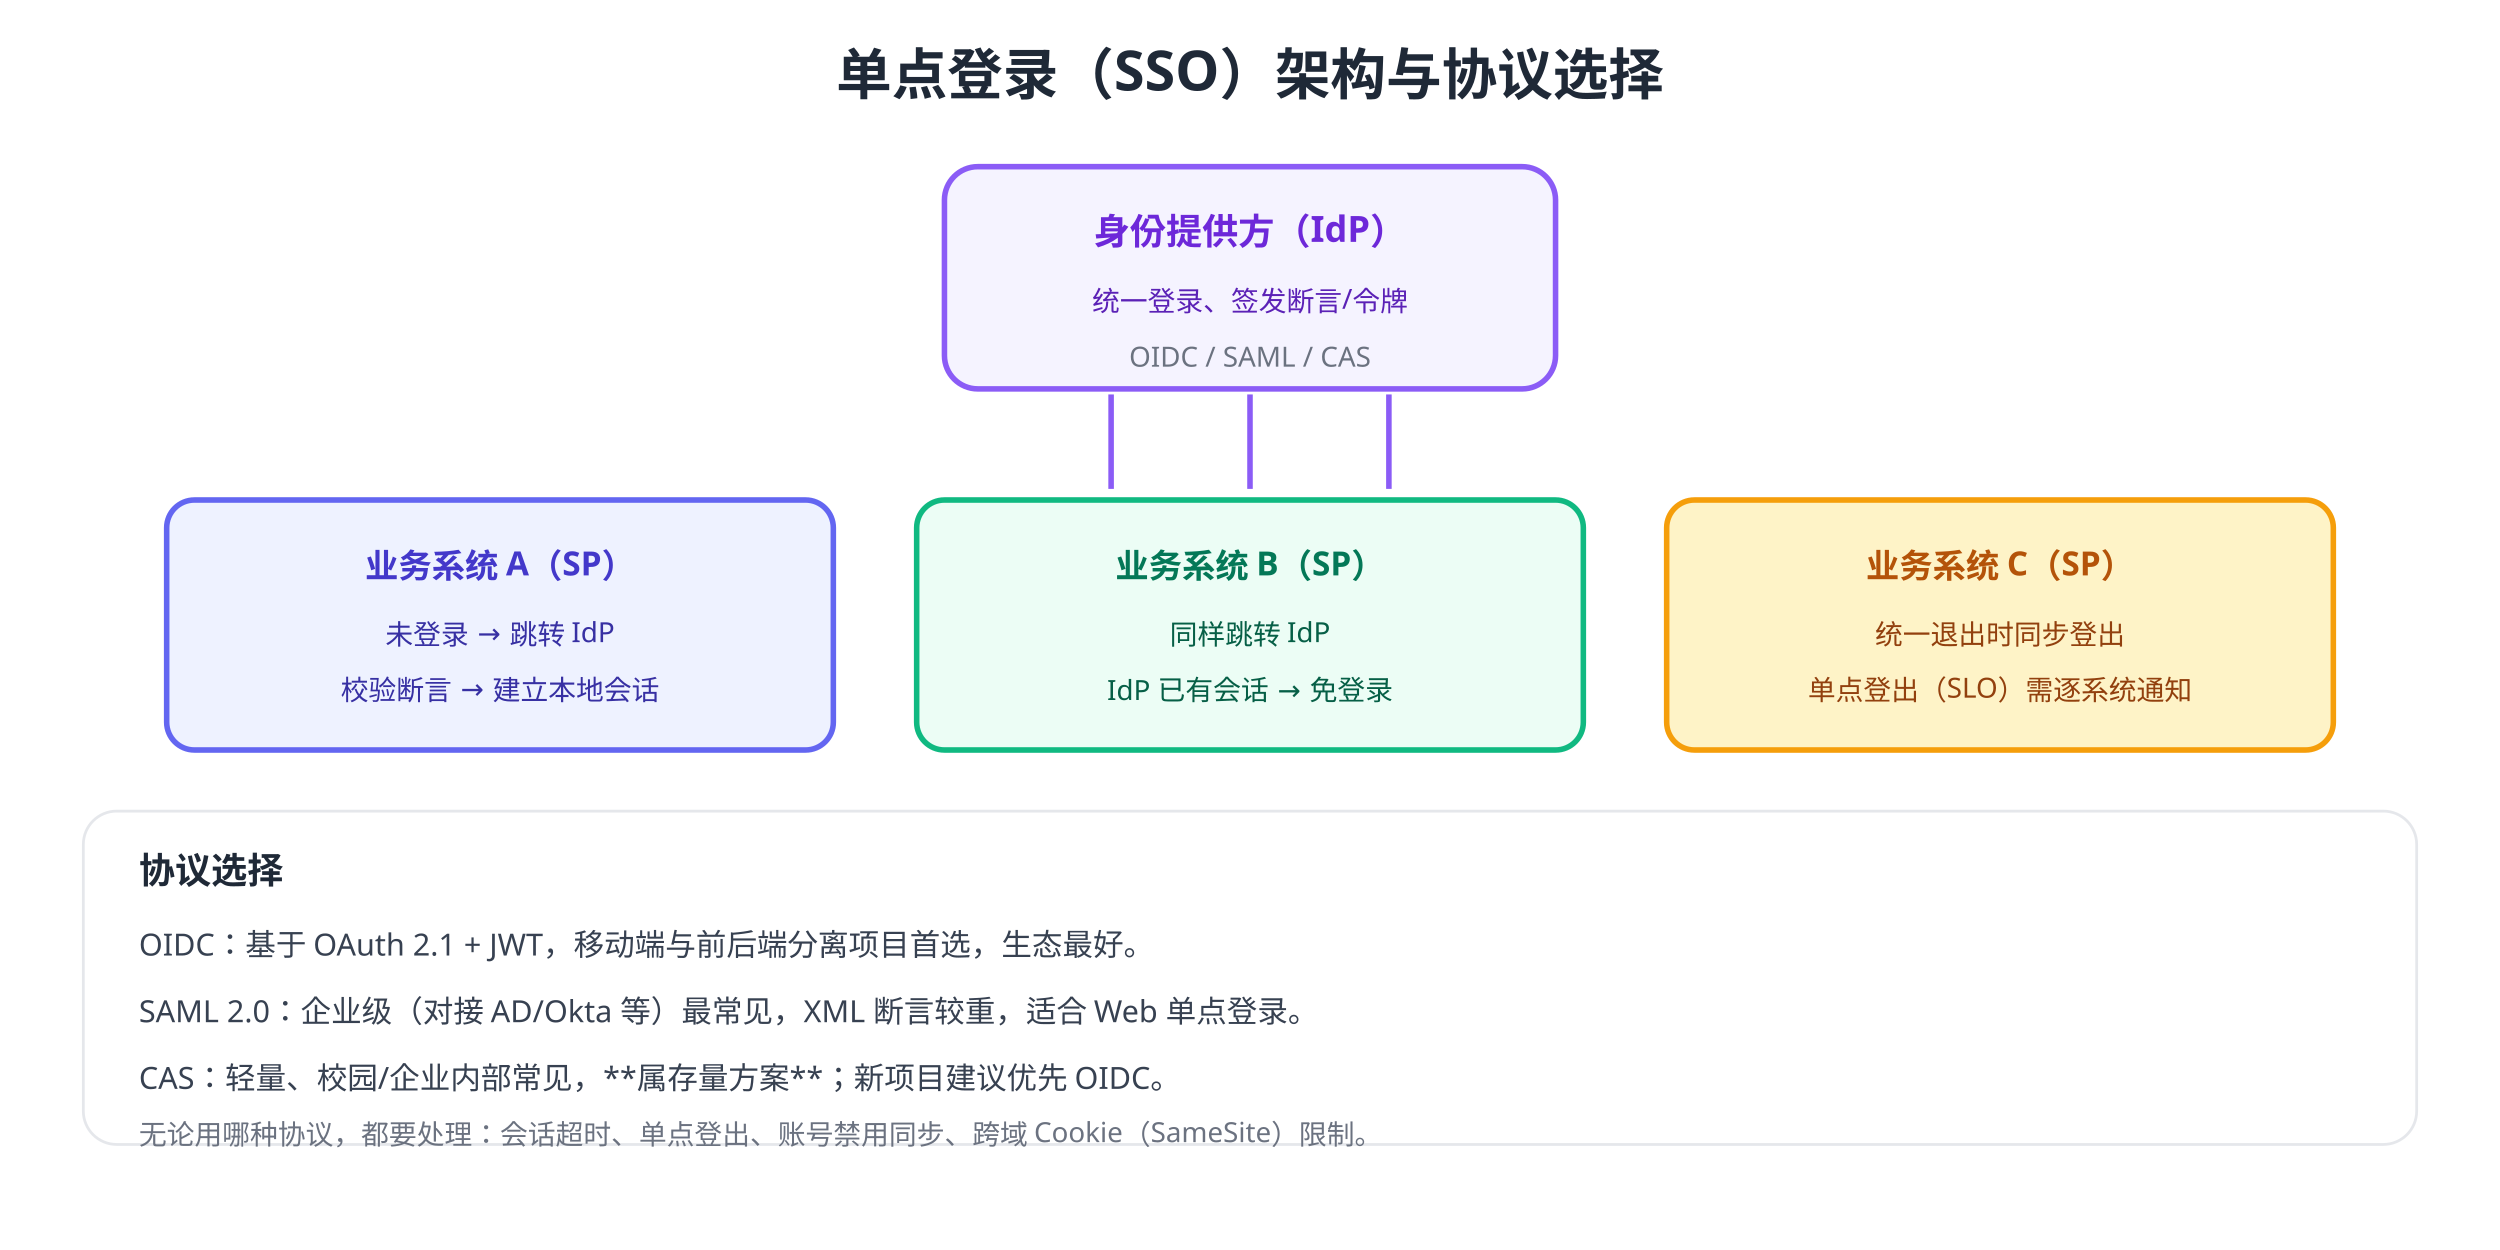
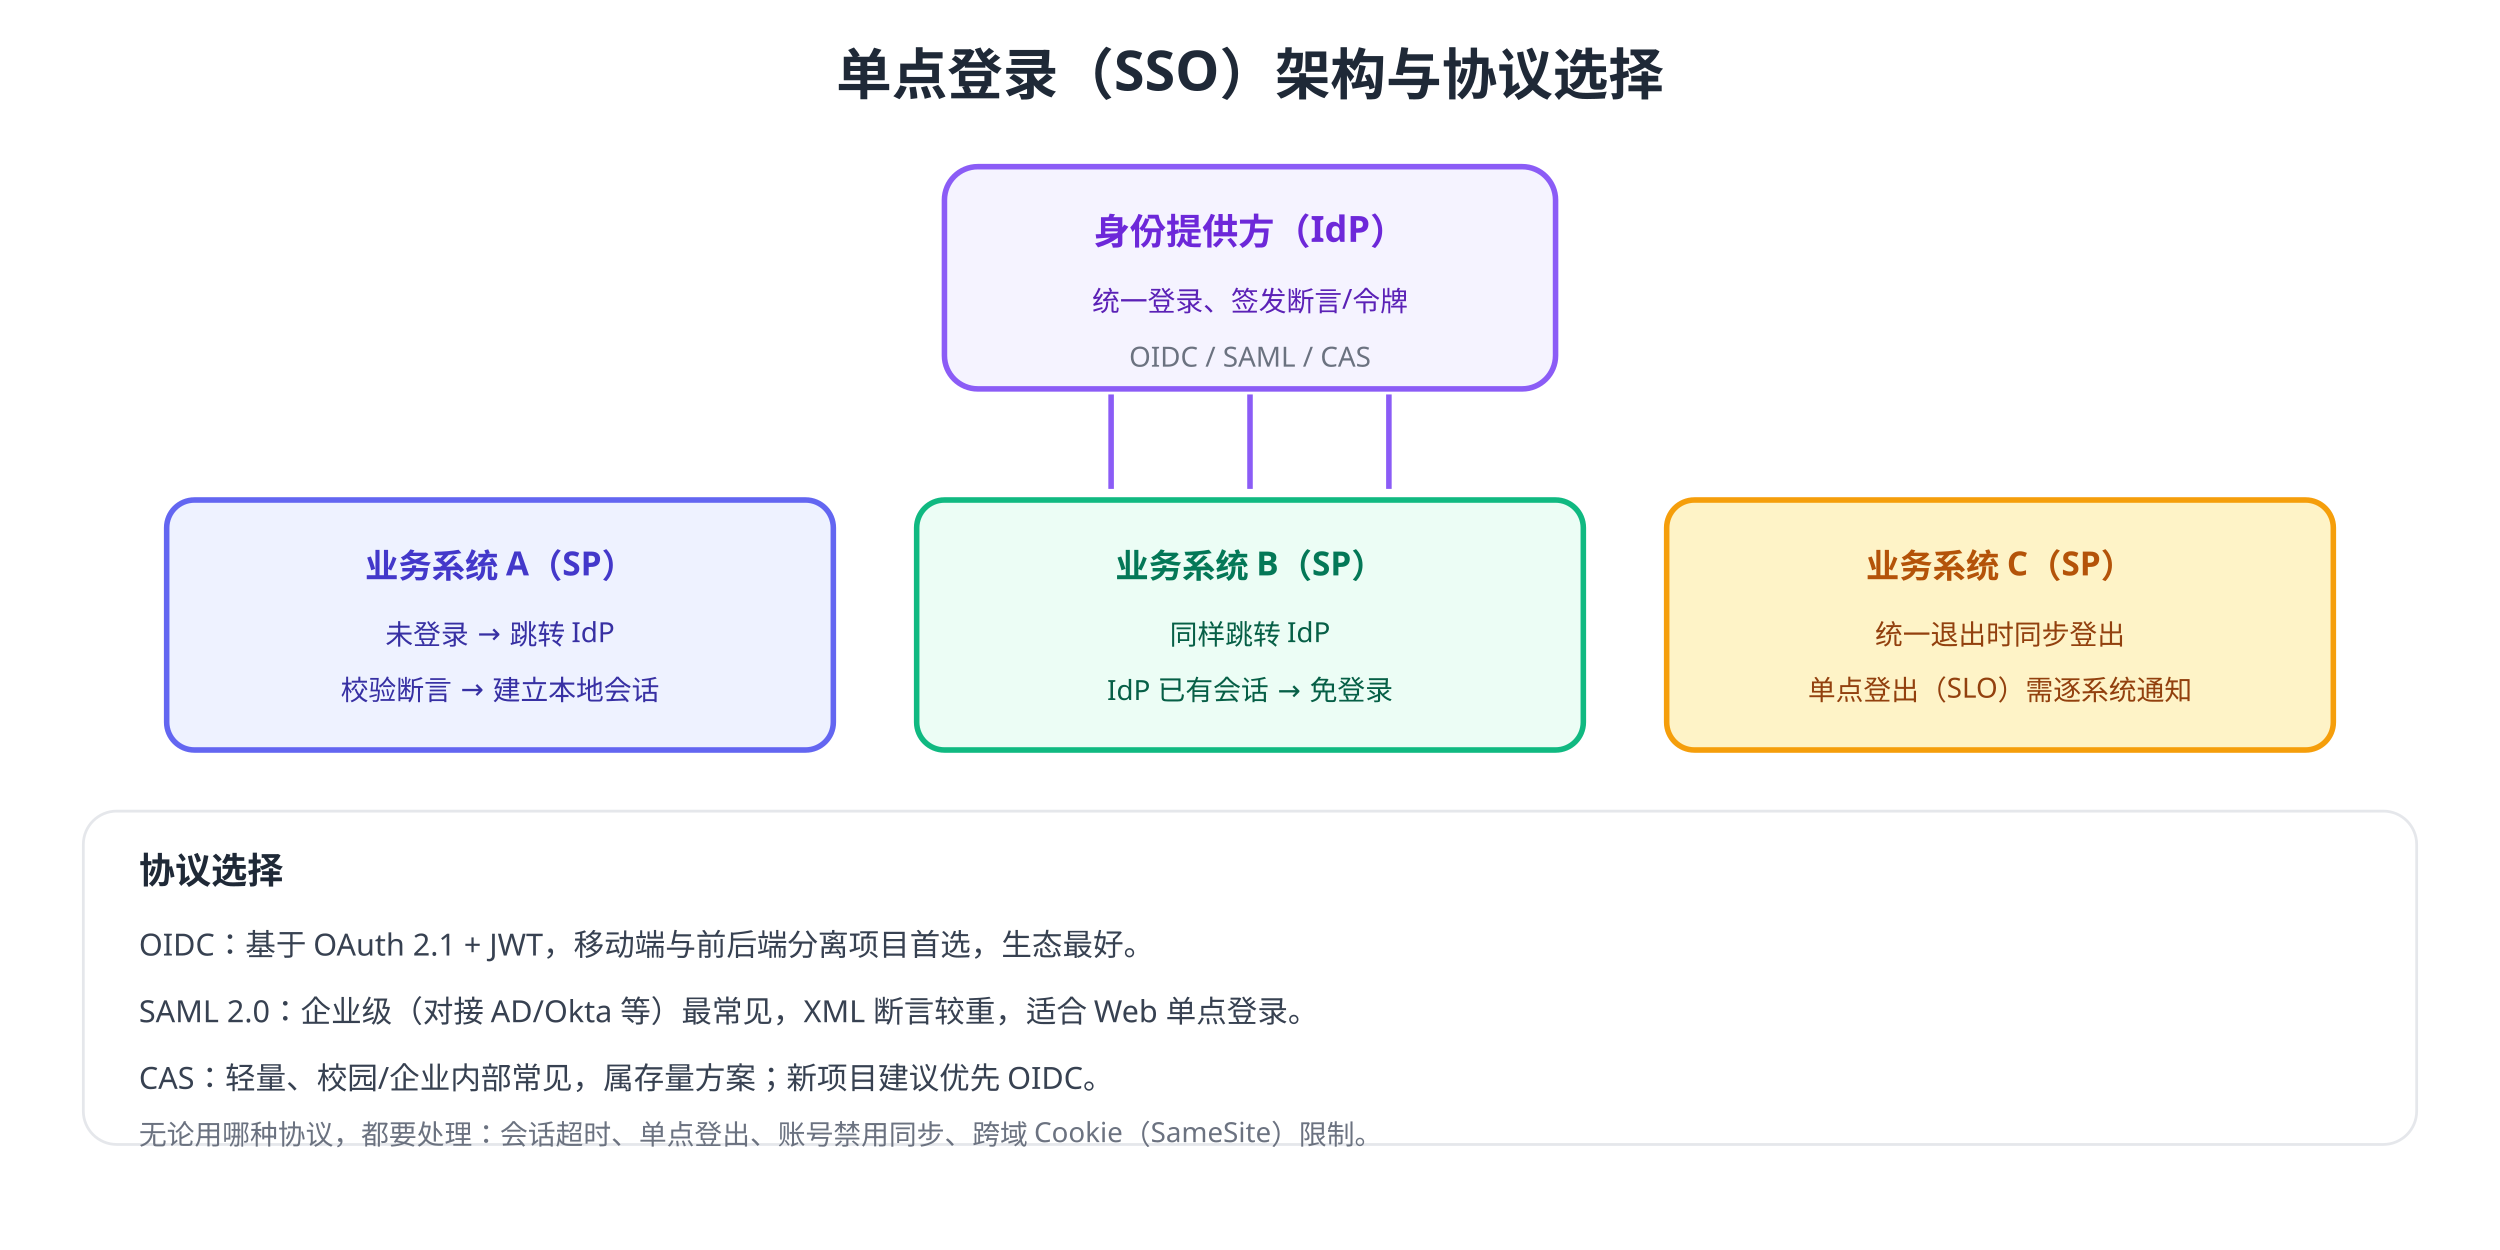
<svg xmlns="http://www.w3.org/2000/svg" width="900" height="450" viewBox="0 0 900 450" font-family="'Microsoft YaHei', 'PingFang SC', sans-serif">
  <rect width="900" height="450" fill="#ffffff" />
  <text x="450" y="34" text-anchor="middle" font-size="20" font-weight="bold" fill="#1f2937">单点登录（SSO）架构与协议选择</text>
  <rect x="340" y="60" width="220" height="80" rx="12" fill="#f5f3ff" stroke="#8b5cf6" stroke-width="2" />
  <text x="450" y="88" text-anchor="middle" font-size="13" font-weight="bold" fill="#6d28d9">身份提供方（IdP）</text>
  <text x="450" y="112" text-anchor="middle" font-size="10" fill="#5b21b6">统一登录、签发断言/令牌</text>
  <text x="450" y="132" text-anchor="middle" font-size="10" fill="#6b7280">OIDC / SAML / CAS</text>
  <path d="M 400 142 V 176" stroke="#8b5cf6" stroke-width="2" fill="none" marker-end="url(#s1)" />
  <path d="M 450 142 V 176" stroke="#8b5cf6" stroke-width="2" fill="none" marker-end="url(#s1)" />
  <path d="M 500 142 V 176" stroke="#8b5cf6" stroke-width="2" fill="none" marker-end="url(#s1)" />
  <rect x="60" y="180" width="240" height="90" rx="10" fill="#eef2ff" stroke="#6366f1" stroke-width="2" />
  <text x="180" y="208" text-anchor="middle" font-size="12" font-weight="bold" fill="#4338ca">业务系统 A（SP）</text>
  <text x="180" y="232" text-anchor="middle" font-size="10" fill="#3730a3">未登录 → 跳转 IdP</text>
  <text x="180" y="252" text-anchor="middle" font-size="10" fill="#3730a3">校验断言 → 建立本地会话</text>
  <rect x="330" y="180" width="240" height="90" rx="10" fill="#ecfdf5" stroke="#10b981" stroke-width="2" />
  <text x="450" y="208" text-anchor="middle" font-size="12" font-weight="bold" fill="#047857">业务系统 B（SP）</text>
  <text x="450" y="232" text-anchor="middle" font-size="10" fill="#065f46">同样跳转 IdP</text>
  <text x="450" y="252" text-anchor="middle" font-size="10" fill="#065f46">IdP 已有会话 → 免登录</text>
  <rect x="600" y="180" width="240" height="90" rx="10" fill="#fef3c7" stroke="#f59e0b" stroke-width="2" />
  <text x="720" y="208" text-anchor="middle" font-size="12" font-weight="bold" fill="#b45309">业务系统 C（SP）</text>
  <text x="720" y="232" text-anchor="middle" font-size="10" fill="#92400e">统一退出时同步登出</text>
  <text x="720" y="252" text-anchor="middle" font-size="10" fill="#92400e">单点登出（SLO）需逐系统通知</text>
  <rect x="30" y="292" width="840" height="120" rx="12" fill="#ffffff" stroke="#e5e7eb" />
  <text x="50" y="318" font-size="13" font-weight="bold" fill="#1f2937">协议选择</text>
  <text x="50" y="344" font-size="11" fill="#374151">OIDC：基于 OAuth 2.1 + JWT，移动端与前后端分离项目首选，生态最好。</text>
  <text x="50" y="368" font-size="11" fill="#374151">SAML 2.0：企业级（对接 AD/Okta 等）最常见，XML 断言较重，适合 Web 单点登录。</text>
-   <text x="50" y="392" font-size="11" fill="#374151">CAS：轻量、校园/企业内部常见，**属存量方案**；新项目建议优先 OIDC。</text>
+   <text x="50" y="392" font-size="11" fill="#374151">CAS：轻量、校园/企业内部常见，属存量方案；新项目建议优先 OIDC。</text>
  <text x="50" y="412" font-size="10" fill="#6b7280">无论用哪种协议，都要处理：会话超时、单点登出、账号禁用同步、跨域 Cookie（SameSite）限制。</text>
</svg>
